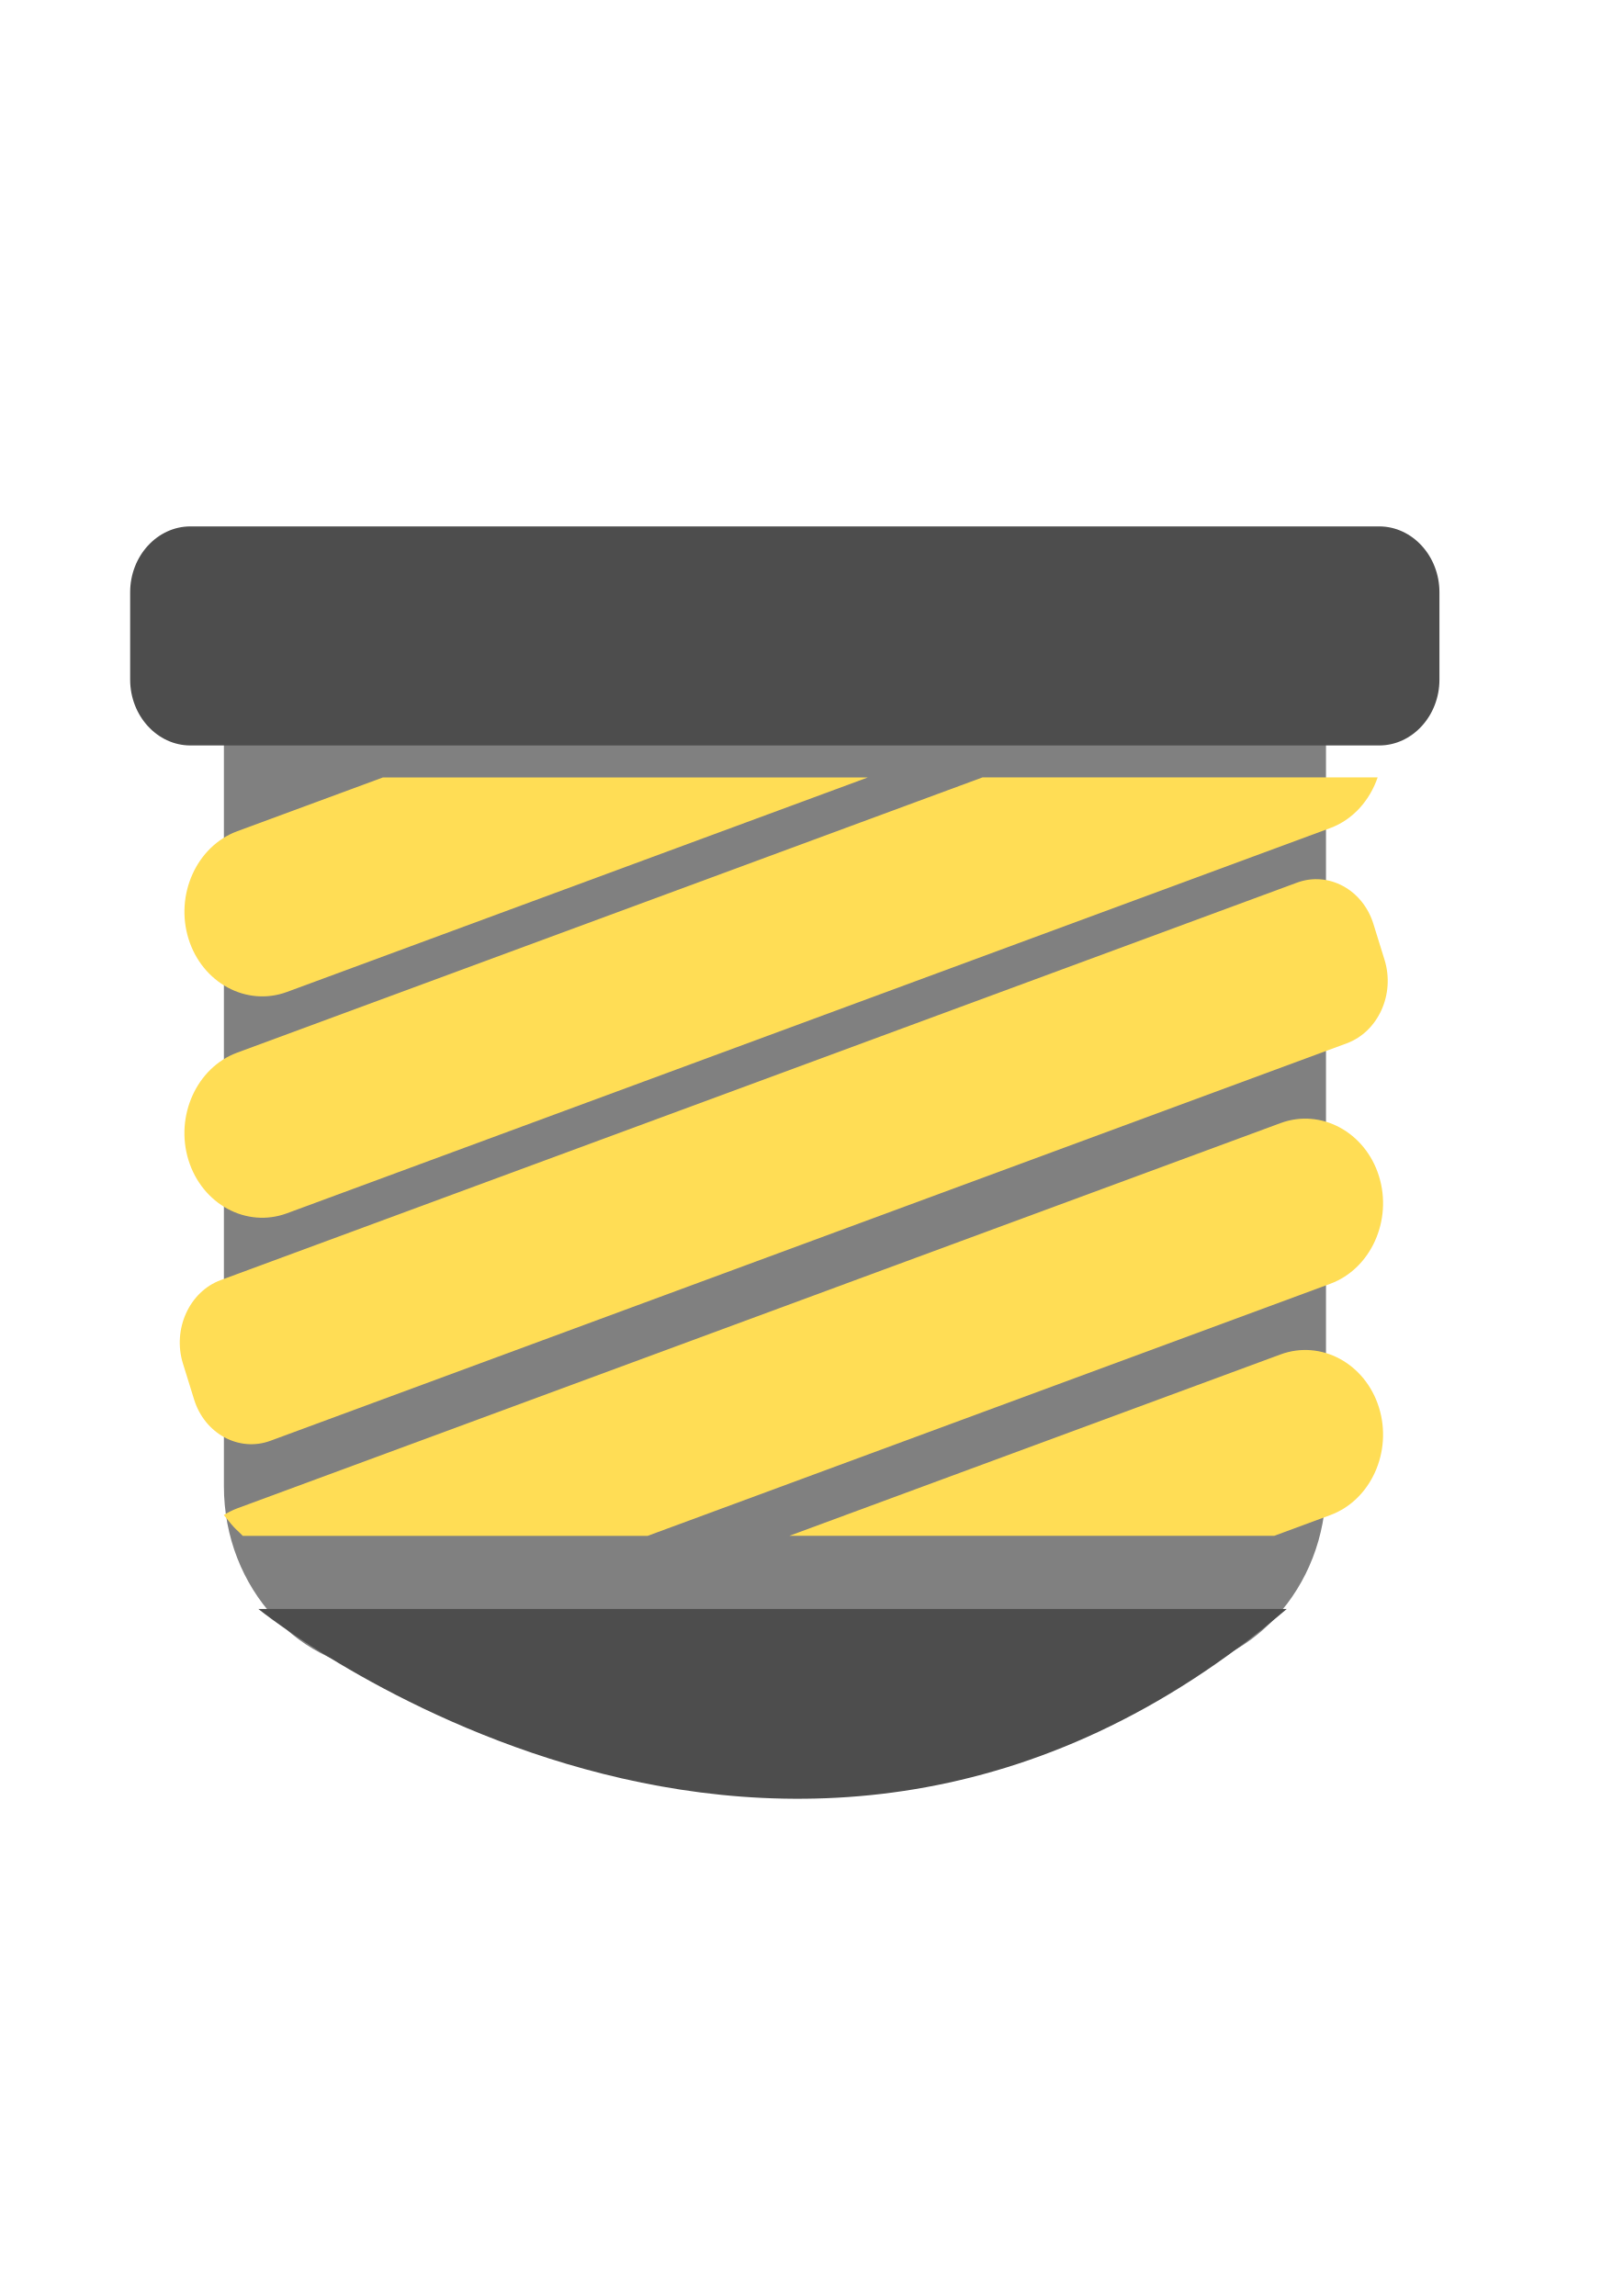
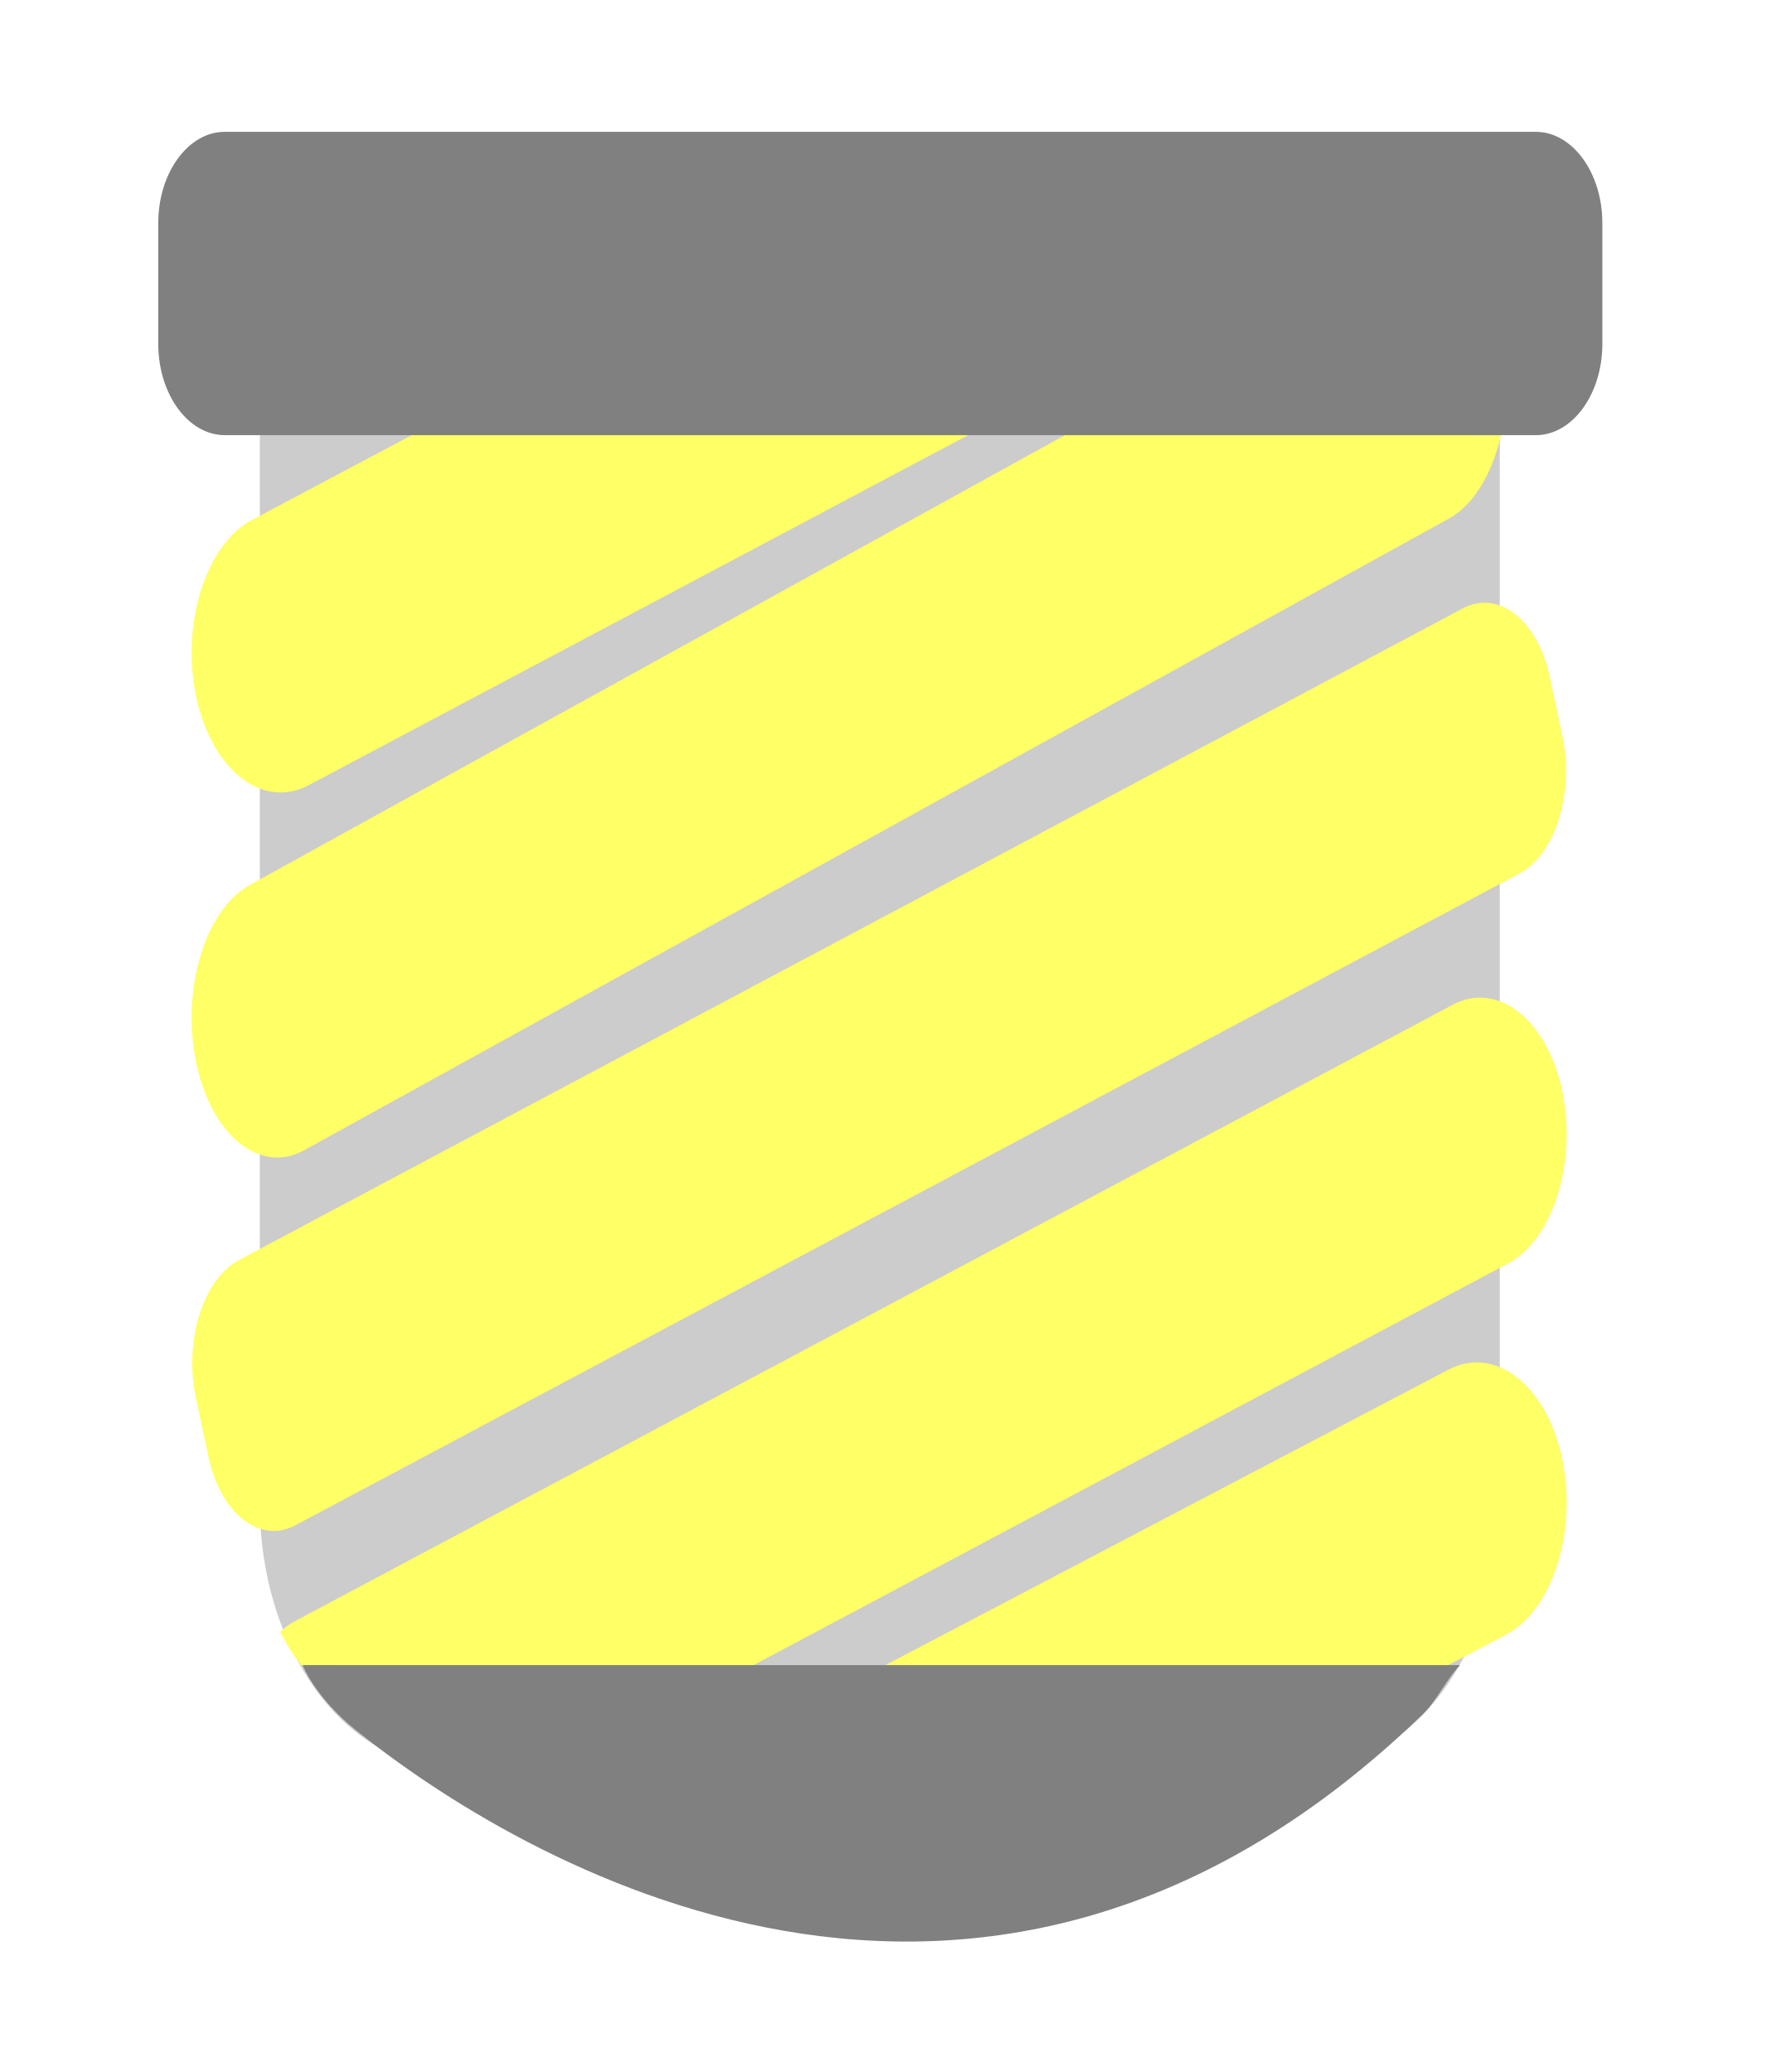
- <svg xmlns="http://www.w3.org/2000/svg" width="744.094" height="1052.362" id="svg12566" version="1.1">
+ <svg xmlns="http://www.w3.org/2000/svg" width="300" height="350" id="svg12566" version="1.1">
  <defs id="defs12568" />
-   <g id="layer1">
-     <g id="g13540" transform="matrix(3.765375,0,0,3.765375,-631.3101,-149.3287)">
-       <path id="path4309" style="fill:#808080;fill-opacity:1;fill-rule:nonzero;stroke:none" d="m 308.455,243.064 -92.954,0 c -11.326,0 -20.589,-10.122 -20.589,-22.487 l 0,-91.006 c 0,-12.365 9.263,-22.487 20.589,-22.487 l 92.954,0 c 11.326,0 20.589,10.122 20.589,22.487 l 0,91.006 c 0,12.365 -9.263,22.487 -20.589,22.487" />
-       <path id="path4317" style="fill:#ffdd55;fill-opacity:1;fill-rule:nonzero;stroke:none" d="m 214.271,134.292 -17.739,6.55 c -4.928,1.821 -7.59,7.712 -5.928,13.089 1.667,5.377 7.056,8.29 11.984,6.474 l 70.698,-26.113 -59.015,0 z" />
-       <path id="path4321" style="fill:#ffdd55;fill-opacity:1;fill-rule:nonzero;stroke:none" d="m 287.227,134.292 -90.698,33.5 c -4.923,1.816 -7.59,7.706 -5.928,13.083 1.667,5.383 7.061,8.295 11.984,6.474 l 126.982,-46.897 c 2.776,-1.027 4.8,-3.367 5.764,-6.161 l -48.105,0 z" />
-       <path id="path4325" style="fill:#ffdd55;fill-opacity:1;fill-rule:nonzero;stroke:none" d="m 331.577,166.655 -130.999,48.383 c -3.82,1.41 -8.001,-0.848 -9.292,-5.02 l -1.361,-4.388 c -1.291,-4.172 0.777,-8.738 4.597,-10.149 L 325.52,147.097 c 3.82,-1.41 8.001,0.848 9.292,5.02 l 1.361,4.388 c 1.291,4.172 -0.777,8.738 -4.597,10.149" />
-       <path id="path4329" style="fill:#ffdd55;fill-opacity:1;fill-rule:nonzero;stroke:none" d="m 197.208,226.611 49.282,0 83.078,-30.685 c 4.923,-1.816 7.59,-7.706 5.928,-13.083 -1.667,-5.383 -7.061,-8.295 -11.984,-6.474 L 196.53,223.266 c -0.574,0.216 -1.113,0.492 -1.628,0.811 1.544,1.962 1.544,1.729 2.306,2.535" />
-       <path id="path4333" style="fill:#ffdd55;fill-opacity:1;fill-rule:nonzero;stroke:none" d="m 322.738,226.611 6.828,-2.524 c 4.928,-1.816 7.595,-7.706 5.928,-13.089 -1.667,-5.377 -7.056,-8.29 -11.984,-6.469 l -59.787,22.081 59.015,0 z" />
-       <path id="path4341" style="fill:#4d4d4d;fill-opacity:1;fill-rule:nonzero;stroke:none" d="m 324.269,235.514 -125.164,0 c 0,0 64.291,51.985 125.164,0" />
-       <path id="path4353" style="fill:#4d4d4d;fill-opacity:1;fill-rule:nonzero;stroke:none" d="m 335.517,130.4 -144.681,0 c -4.033,0 -7.333,-3.605 -7.333,-8.009 l 0,-10.646 c 0,-4.404 3.3,-8.009 7.333,-8.009 l 144.681,0 c 4.033,0 7.333,3.605 7.333,8.009 l 0,10.646 c 0,4.404 -3.3,8.009 -7.333,8.009" />
+   <g id="layer1" transform="translate(0,-702.3622)">
+     <g id="g5166" transform="matrix(1.104661,0,0,1.138156,-28.79044,-7.329261)">
+       <path id="path4309-60" style="fill:#cccccc;fill-opacity:1;fill-rule:nonzero;stroke:none" d="m 226.312,885.765 -131.409,0 c -16.012,0 -29.106,-17.549 -29.106,-38.987 l 0,-157.783 c 0,-21.438 13.095,-38.987 29.106,-38.987 l 131.409,0 c 16.012,0 29.106,17.549 29.106,38.987 l 0,157.783 c 0,21.438 -13.095,38.987 -29.106,38.987" />
+       <path id="path4317-48" style="fill:#ffff66;fill-opacity:1;fill-rule:nonzero;stroke:none" d="m 90.005,687.631 -25.43,13.096 c -7.065,3.641 -10.881,15.473 -8.498,26.291 2.391,10.818 10.115,16.697 17.18,13.066 l 101.352,-52.209 -84.604,-0.244 z" />
+       <path id="path4321-6" style="fill:#ffff66;fill-opacity:1;fill-rule:nonzero;stroke:none" d="M 189.277,687.936 64.221,754.912 c -6.788,3.63 -10.466,15.462 -8.173,26.28 2.299,10.829 9.736,16.708 16.524,13.067 l 175.087,-93.76 c 3.827,-2.053 6.618,-6.749 7.948,-12.362 l -66.329,-0.201 z" />
+       <path id="path4325-50" style="fill:#ffff66;fill-opacity:1;fill-rule:nonzero;stroke:none" d="M 258.429,753.183 71.232,849.921 c -5.459,2.82 -11.433,-1.739 -13.279,-10.132 l -1.944,-8.828 c -1.845,-8.393 1.11,-17.566 6.569,-20.386 L 249.774,713.836 c 5.459,-2.82 11.433,1.739 13.279,10.132 l 1.944,8.828 c 1.845,8.393 -1.11,17.566 -6.569,20.386" />
+       <path id="path4329-9" style="fill:#ffff66;fill-opacity:1;fill-rule:nonzero;stroke:none" d="m 72.105,870.718 68.726,0.2 115.855,-59.864 c 6.866,-3.542 10.585,-15.088 8.266,-25.645 -2.325,-10.567 -9.847,-16.304 -16.712,-12.751 L 71.159,864.152 c -0.8,0.422 -1.553,0.96 -2.27,1.584 2.153,3.855 2.153,3.399 3.216,4.982" />
+       <path id="path4333-0" style="fill:#ffff66;fill-opacity:1;fill-rule:nonzero;stroke:none" d="m 246.427,871.226 9.9,-5.046 c 7.145,-3.63 11.012,-15.462 8.594,-26.291 -2.418,-10.818 -10.23,-16.697 -17.375,-13.056 l -86.682,44.146 85.563,0.247 z" />
+       <path id="path4341-0" style="fill:#808080;fill-opacity:1;fill-rule:nonzero;stroke:none" d="m 249.326,870.676 -176.987,0 c 0,0 1.9,4.76 8.026,9.558 24.681,19.331 95.808,61.06 163.22,-2.216 2.237,-2.1 3.512,-5.008 5.742,-7.342" />
+       <path id="path4353-61" style="fill:#808080;fill-opacity:1;fill-rule:nonzero;stroke:none" d="m 260.938,688.129 -200.508,0 c -5.589,0 -10.163,-6.086 -10.163,-13.522 l 0,-17.974 c 0,-7.436 4.574,-13.522 10.163,-13.522 l 200.508,0 c 5.589,0 10.163,6.086 10.163,13.522 l 0,17.974 c 0,7.436 -4.574,13.522 -10.163,13.522" />
    </g>
  </g>
</svg>
